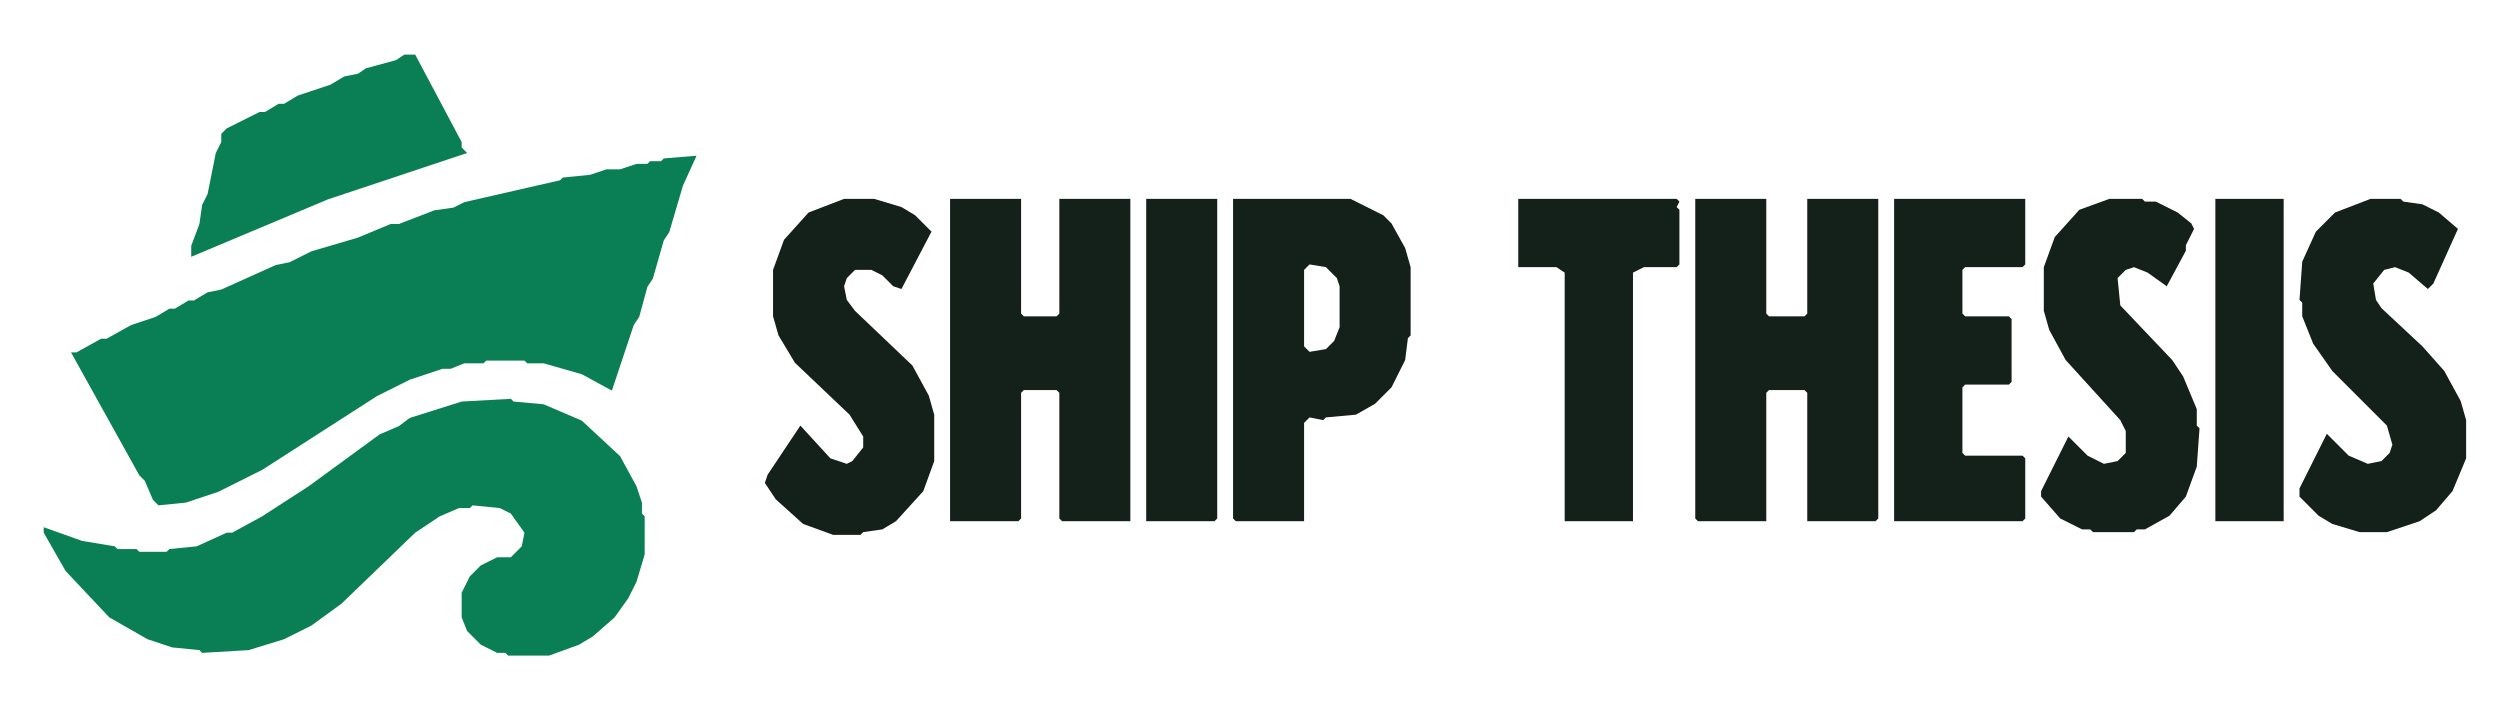
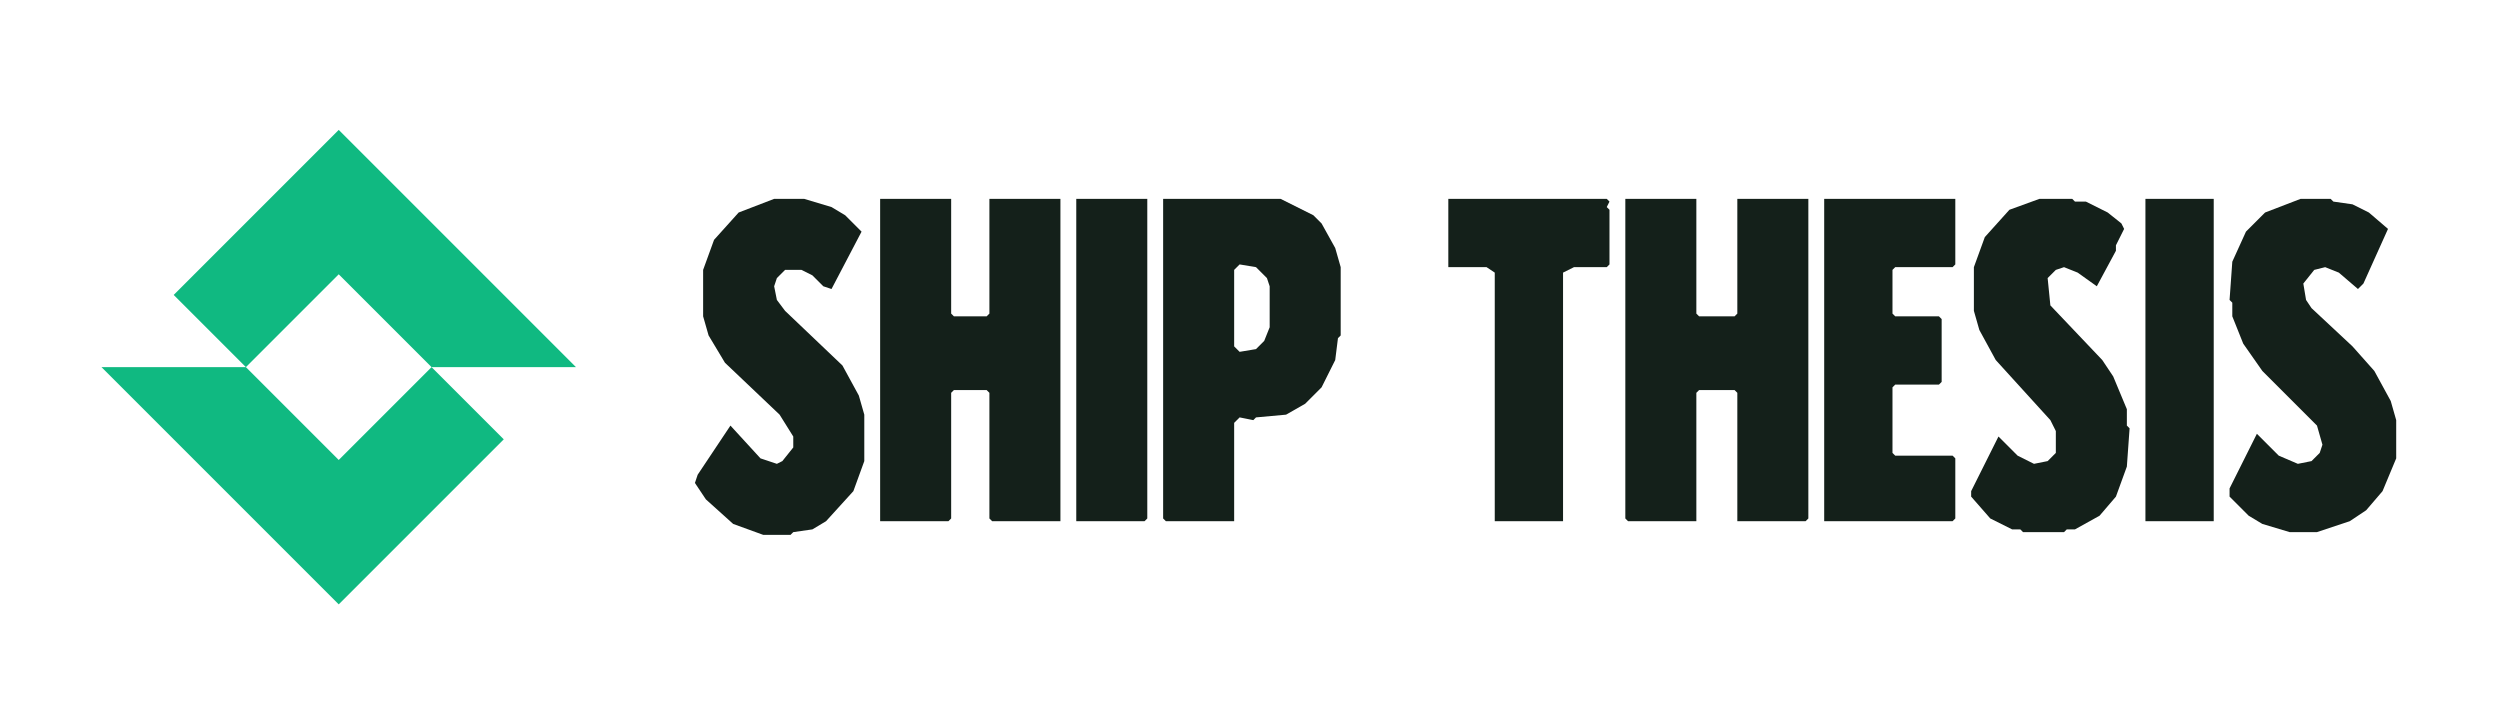
<svg xmlns="http://www.w3.org/2000/svg" viewBox="0 0 1144 321" role="img" aria-labelledby="title desc">
-   <g fill="#0A7F55">
-     <path fill-rule="evenodd" d="M 295.00 253.75 L 295.00 236.25 L 293.75 235.00 L 293.75 230.00 L 291.25 222.50 L 283.75 208.75 L 266.25 192.50 L 248.75 185.00 L 235.00 183.75 L 233.75 182.50 L 211.25 183.75 L 187.50 191.25 L 182.50 195.00 L 173.75 198.75 L 141.25 222.50 L 120.00 236.25 L 106.25 243.75 L 103.75 243.75 L 90.00 250.00 L 77.50 251.25 L 76.25 252.50 L 63.75 252.50 L 62.50 251.25 L 53.75 251.25 L 52.50 250.00 L 37.50 247.50 L 20.00 241.25 L 20.00 243.75 L 30.00 261.25 L 50.00 282.50 L 67.50 292.50 L 78.75 296.25 L 91.25 297.50 L 92.50 298.75 L 113.75 297.50 L 130.00 292.50 L 142.50 286.25 L 156.25 276.25 L 190.00 243.75 L 201.25 236.25 L 210.00 232.50 L 215.00 232.50 L 216.25 231.25 L 228.75 232.50 L 233.75 235.00 L 240.00 243.75 L 238.75 250.00 L 233.75 255.00 L 227.50 255.00 L 220.00 258.75 L 215.00 263.75 L 211.25 271.25 L 211.25 282.50 L 213.75 288.75 L 220.00 295.00 L 227.50 298.75 L 231.25 298.75 L 232.50 300.00 L 251.25 300.00 L 265.00 295.00 L 271.25 291.25 L 281.25 282.50 L 287.50 273.75 L 291.25 266.25 Z" />
-     <path fill-rule="evenodd" d="M 318.75 71.25 L 303.75 72.50 L 302.50 73.75 L 297.50 73.75 L 296.25 75.00 L 291.25 75.00 L 283.75 77.50 L 277.50 77.50 L 270.00 80.00 L 257.50 81.25 L 256.25 82.50 L 212.50 92.50 L 207.50 95.00 L 198.75 96.25 L 182.50 102.50 L 178.75 102.50 L 163.75 108.75 L 142.50 115.00 L 132.50 120.00 L 126.25 121.25 L 101.25 132.50 L 95.00 133.75 L 88.75 137.50 L 86.25 137.50 L 80.00 141.25 L 77.50 141.25 L 71.25 145.00 L 60.00 148.75 L 48.75 155.00 L 46.25 155.00 L 35.00 161.25 L 32.50 161.25 L 63.75 217.50 L 66.25 220.00 L 70.00 228.75 L 72.50 231.25 L 85.00 230.00 L 100.00 225.00 L 120.00 215.00 L 172.50 181.25 L 187.50 173.75 L 202.50 168.75 L 206.25 168.75 L 212.50 166.25 L 221.25 166.25 L 222.50 165.00 L 240.00 165.00 L 241.25 166.25 L 248.75 166.25 L 266.25 171.25 L 280.00 178.75 L 290.00 148.75 L 292.50 145.00 L 296.25 131.25 L 298.75 127.50 L 303.75 110.00 L 306.25 106.25 L 312.50 85.00 Z" />
-     <path fill-rule="evenodd" d="M 190.00 25.00 L 185.00 25.00 L 181.25 27.50 L 167.50 31.25 L 163.75 33.75 L 157.50 35.00 L 151.25 38.75 L 136.25 43.75 L 130.00 47.50 L 127.50 47.50 L 121.25 51.25 L 118.75 51.25 L 103.75 58.75 L 101.25 61.25 L 101.25 65.00 L 98.75 70.00 L 95.00 88.75 L 92.50 93.75 L 91.25 102.50 L 87.50 112.50 L 87.50 117.50 L 150.00 91.25 L 213.75 70.00 L 211.25 67.50 L 211.25 65.00 Z" />
+   <g id="logo-mark" fill="#10B981" transform="translate(3.96 16.96) scale(1.18)">
+     <path d="M 128 36 L 220 128 L 164 128 L 128 92 L 92 128 L 64 100 Z" />
+     <path d="M 128 220 L 36 128 L 92 128 L 128 164 L 164 128 L 192 156 Z" />
  </g>
-   <g fill="#14201A">
-     <path fill-rule="evenodd" d="M 386.25 91.00 L 370.00 97.25 L 358.75 109.75 L 353.75 123.50 L 353.75 144.75 L 356.25 153.50 L 363.75 166.00 L 388.75 189.75 L 395.00 199.75 L 395.00 204.75 L 390.00 211.00 L 387.50 212.25 L 380.00 209.75 L 366.25 194.75 L 351.25 217.25 L 350.00 221.00 L 355.00 228.50 L 367.50 239.75 L 381.25 244.75 L 393.75 244.75 L 395.00 243.50 L 403.75 242.25 L 410.00 238.50 L 422.50 224.75 L 427.50 211.00 L 427.50 189.75 L 425.00 181.00 L 417.50 167.25 L 391.25 142.25 L 387.50 137.25 L 386.25 131.00 L 387.50 127.25 L 391.25 123.50 L 398.75 123.50 L 403.75 126.00 L 408.75 131.00 L 412.50 132.25 L 426.25 106.00 L 418.75 98.50 L 412.50 94.75 L 400.00 91.00 Z" />
-     <path fill-rule="evenodd" d="M 434.75 91.00 L 434.75 238.50 L 466.00 238.50 L 467.25 237.25 L 467.25 179.75 L 468.50 178.50 L 483.50 178.50 L 484.75 179.75 L 484.75 237.25 L 486.00 238.50 L 517.25 238.50 L 517.25 91.00 L 484.75 91.00 L 484.75 143.50 L 483.50 144.75 L 468.50 144.75 L 467.25 143.50 L 467.25 91.00 Z" />
-     <path fill-rule="evenodd" d="M 524.50 91.00 L 524.50 238.50 L 555.75 238.50 L 557.00 237.25 L 557.00 91.00 Z" />
-     <path fill-rule="evenodd" d="M 564.25 91.00 L 564.25 237.25 L 565.50 238.50 L 596.75 238.50 L 596.75 193.50 L 599.25 191.00 L 605.50 192.25 L 606.75 191.00 L 620.50 189.75 L 629.25 184.75 L 636.75 177.25 L 643.00 164.75 L 644.25 154.75 L 645.50 153.50 L 645.50 122.25 L 643.00 113.50 L 636.75 102.25 L 633.00 98.50 L 618.00 91.00 Z M 599.25 121.00 L 606.75 122.25 L 611.75 127.25 L 613.00 131.00 L 613.00 149.75 L 610.50 156.00 L 606.75 159.75 L 599.25 161.00 L 596.75 158.50 L 596.75 123.50 Z" />
-     <g transform="translate(42 0)">
-       <path fill-rule="evenodd" d="M 652.75 91.00 L 652.75 122.25 L 670.25 122.25 L 674.00 124.75 L 674.00 238.50 L 705.25 238.50 L 705.25 124.75 L 710.25 122.25 L 725.25 122.25 L 726.50 121.00 L 726.50 96.00 L 725.25 94.75 L 726.50 92.25 L 725.25 91.00 Z" />
-       <path fill-rule="evenodd" d="M 733.75 91.00 L 733.75 237.25 L 735.00 238.50 L 766.25 238.50 L 766.25 179.75 L 767.50 178.50 L 783.75 178.50 L 785.00 179.75 L 785.00 238.50 L 816.25 238.50 L 817.50 237.25 L 817.50 91.00 L 785.00 91.00 L 785.00 143.50 L 783.75 144.75 L 767.50 144.75 L 766.25 143.50 L 766.25 91.00 Z" />
-       <path fill-rule="evenodd" d="M 824.75 91.00 L 824.75 238.50 L 883.50 238.50 L 884.75 237.25 L 884.75 209.75 L 883.50 208.50 L 857.25 208.50 L 856.00 207.25 L 856.00 177.25 L 857.25 176.00 L 877.25 176.00 L 878.50 174.75 L 878.50 146.00 L 877.25 144.75 L 857.25 144.75 L 856.00 143.50 L 856.00 123.50 L 857.25 122.25 L 883.50 122.25 L 884.75 121.00 L 884.75 91.00 Z" />
-       <path fill-rule="evenodd" d="M 923.25 91.00 L 909.50 96.00 L 898.25 108.50 L 893.25 122.25 L 893.25 142.25 L 895.75 151.00 L 903.25 164.75 L 928.25 192.25 L 930.75 197.25 L 930.75 207.25 L 927.00 211.00 L 920.75 212.25 L 913.25 208.50 L 904.50 199.75 L 892.00 224.75 L 892.00 227.25 L 900.75 237.25 L 910.75 242.25 L 914.50 242.25 L 915.75 243.50 L 934.50 243.50 L 935.75 242.25 L 939.50 242.25 L 950.75 236.00 L 958.25 227.25 L 963.25 213.50 L 964.50 196.00 L 963.25 194.75 L 963.25 187.25 L 957.00 172.25 L 952.00 164.75 L 928.25 139.75 L 927.00 127.25 L 930.75 123.50 L 934.50 122.25 L 940.75 124.75 L 949.50 131.00 L 958.25 114.75 L 958.25 112.25 L 962.00 104.75 L 960.75 102.25 L 954.50 97.25 L 944.50 92.25 L 939.50 92.25 L 938.25 91.00 Z" />
-       <path fill-rule="evenodd" d="M 971.75 91.00 L 971.75 238.50 L 1003.00 238.50 L 1003.00 91.00 Z" />
-       <path fill-rule="evenodd" d="M 1042.75 91.00 L 1026.50 97.25 L 1017.75 106.00 L 1011.50 119.75 L 1010.25 137.25 L 1011.50 138.50 L 1011.50 144.75 L 1016.50 157.25 L 1025.25 169.75 L 1050.25 194.75 L 1052.75 203.50 L 1051.50 207.25 L 1047.75 211.00 L 1041.50 212.25 L 1032.75 208.50 L 1022.75 198.50 L 1010.25 223.50 L 1010.25 227.25 L 1019.00 236.00 L 1025.25 239.75 L 1037.75 243.50 L 1050.25 243.50 L 1065.25 238.50 L 1072.75 233.50 L 1080.25 224.75 L 1086.50 209.75 L 1086.50 192.25 L 1084.00 183.50 L 1076.50 169.75 L 1066.50 158.50 L 1047.75 141.00 L 1045.25 137.25 L 1044.00 129.75 L 1049.00 123.50 L 1054.00 122.25 L 1060.25 124.75 L 1069.00 132.25 L 1071.50 129.75 L 1082.75 104.75 L 1074.00 97.25 L 1066.50 93.50 L 1057.75 92.25 L 1056.50 91.00 Z" />
+   <g transform="translate(-32 0)">
+     <g fill="#14201A">
+       <path fill-rule="evenodd" d="M 386.25 91.00 L 370.00 97.25 L 358.75 109.75 L 353.75 123.50 L 353.75 144.75 L 356.25 153.50 L 363.75 166.00 L 388.75 189.75 L 395.00 199.75 L 395.00 204.75 L 390.00 211.00 L 387.50 212.25 L 380.00 209.75 L 366.25 194.75 L 351.25 217.25 L 350.00 221.00 L 355.00 228.50 L 367.50 239.75 L 381.25 244.75 L 393.75 244.75 L 395.00 243.50 L 403.75 242.25 L 410.00 238.50 L 422.50 224.75 L 427.50 211.00 L 427.50 189.75 L 425.00 181.00 L 417.50 167.25 L 391.25 142.25 L 387.50 137.25 L 386.25 131.00 L 387.50 127.25 L 391.25 123.50 L 398.75 123.50 L 403.75 126.00 L 408.75 131.00 L 412.50 132.25 L 426.25 106.00 L 418.75 98.50 L 412.50 94.75 L 400.00 91.00 Z" />
+       <path fill-rule="evenodd" d="M 434.75 91.00 L 434.75 238.50 L 466.00 238.50 L 467.25 237.25 L 467.25 179.75 L 468.50 178.50 L 483.50 178.50 L 484.75 179.75 L 484.75 237.25 L 486.00 238.50 L 517.25 238.50 L 517.25 91.00 L 484.75 91.00 L 484.75 143.50 L 483.50 144.75 L 468.50 144.75 L 467.25 143.50 L 467.25 91.00 Z" />
+       <path fill-rule="evenodd" d="M 524.50 91.00 L 524.50 238.50 L 555.75 238.50 L 557.00 237.25 L 557.00 91.00 Z" />
+       <path fill-rule="evenodd" d="M 564.25 91.00 L 564.25 237.25 L 565.50 238.50 L 596.75 238.50 L 596.75 193.50 L 599.25 191.00 L 605.50 192.25 L 606.75 191.00 L 620.50 189.75 L 629.25 184.75 L 636.75 177.25 L 643.00 164.75 L 644.25 154.75 L 645.50 153.50 L 645.50 122.25 L 643.00 113.50 L 636.75 102.25 L 633.00 98.50 L 618.00 91.00 Z M 599.25 121.00 L 606.75 122.25 L 611.75 127.25 L 613.00 131.00 L 613.00 149.75 L 610.50 156.00 L 606.75 159.75 L 599.25 161.00 L 596.75 158.50 L 596.75 123.50 Z" />
+       <g transform="translate(42 0)">
+         <path fill-rule="evenodd" d="M 652.75 91.00 L 652.75 122.25 L 670.25 122.25 L 674.00 124.75 L 674.00 238.50 L 705.25 238.50 L 705.25 124.75 L 710.25 122.25 L 725.25 122.25 L 726.50 121.00 L 726.50 96.00 L 725.25 94.75 L 726.50 92.25 L 725.25 91.00 Z" />
+         <path fill-rule="evenodd" d="M 733.75 91.00 L 733.75 237.25 L 735.00 238.50 L 766.25 238.50 L 766.25 179.75 L 767.50 178.50 L 783.75 178.50 L 785.00 179.75 L 785.00 238.50 L 816.25 238.50 L 817.50 237.25 L 817.50 91.00 L 785.00 91.00 L 785.00 143.50 L 783.75 144.75 L 767.50 144.75 L 766.25 143.50 L 766.25 91.00 Z" />
+         <path fill-rule="evenodd" d="M 824.75 91.00 L 824.75 238.50 L 883.50 238.50 L 884.75 237.25 L 884.75 209.75 L 883.50 208.50 L 857.25 208.50 L 856.00 207.25 L 856.00 177.25 L 857.25 176.00 L 877.25 176.00 L 878.50 174.75 L 878.50 146.00 L 877.25 144.75 L 857.25 144.75 L 856.00 143.50 L 856.00 123.50 L 857.25 122.25 L 883.50 122.25 L 884.75 121.00 L 884.75 91.00 Z" />
+         <path fill-rule="evenodd" d="M 923.25 91.00 L 909.50 96.00 L 898.25 108.50 L 893.25 122.25 L 893.25 142.25 L 895.75 151.00 L 903.25 164.75 L 928.25 192.25 L 930.75 197.25 L 930.75 207.25 L 927.00 211.00 L 920.75 212.25 L 913.25 208.50 L 904.50 199.75 L 892.00 224.75 L 892.00 227.25 L 900.75 237.25 L 910.75 242.25 L 914.50 242.25 L 915.75 243.50 L 934.50 243.50 L 935.75 242.25 L 939.50 242.25 L 950.75 236.00 L 958.25 227.25 L 963.25 213.50 L 964.50 196.00 L 963.25 194.75 L 963.25 187.25 L 957.00 172.25 L 952.00 164.75 L 928.25 139.75 L 927.00 127.25 L 930.75 123.50 L 934.50 122.25 L 940.75 124.75 L 949.50 131.00 L 958.25 114.75 L 958.25 112.25 L 962.00 104.75 L 960.75 102.25 L 954.50 97.25 L 944.50 92.25 L 939.50 92.25 L 938.25 91.00 Z" />
+         <path fill-rule="evenodd" d="M 971.75 91.00 L 971.75 238.50 L 1003.00 238.50 L 1003.00 91.00 Z" />
+         <path fill-rule="evenodd" d="M 1042.75 91.00 L 1026.50 97.25 L 1017.75 106.00 L 1011.50 119.75 L 1010.25 137.25 L 1011.50 138.50 L 1011.50 144.75 L 1016.50 157.25 L 1025.25 169.75 L 1050.25 194.75 L 1052.75 203.50 L 1051.50 207.25 L 1047.75 211.00 L 1041.50 212.25 L 1032.75 208.50 L 1022.75 198.50 L 1010.25 223.50 L 1010.25 227.25 L 1019.00 236.00 L 1025.25 239.75 L 1037.75 243.50 L 1050.25 243.50 L 1065.25 238.50 L 1072.75 233.50 L 1080.25 224.75 L 1086.50 209.75 L 1086.50 192.25 L 1084.00 183.50 L 1076.50 169.75 L 1066.50 158.50 L 1047.75 141.00 L 1045.25 137.25 L 1044.00 129.75 L 1049.00 123.50 L 1054.00 122.25 L 1060.25 124.75 L 1069.00 132.25 L 1071.50 129.75 L 1082.75 104.75 L 1074.00 97.25 L 1066.50 93.50 L 1057.75 92.25 L 1056.50 91.00 Z" />
+       </g>
    </g>
  </g>
</svg>
